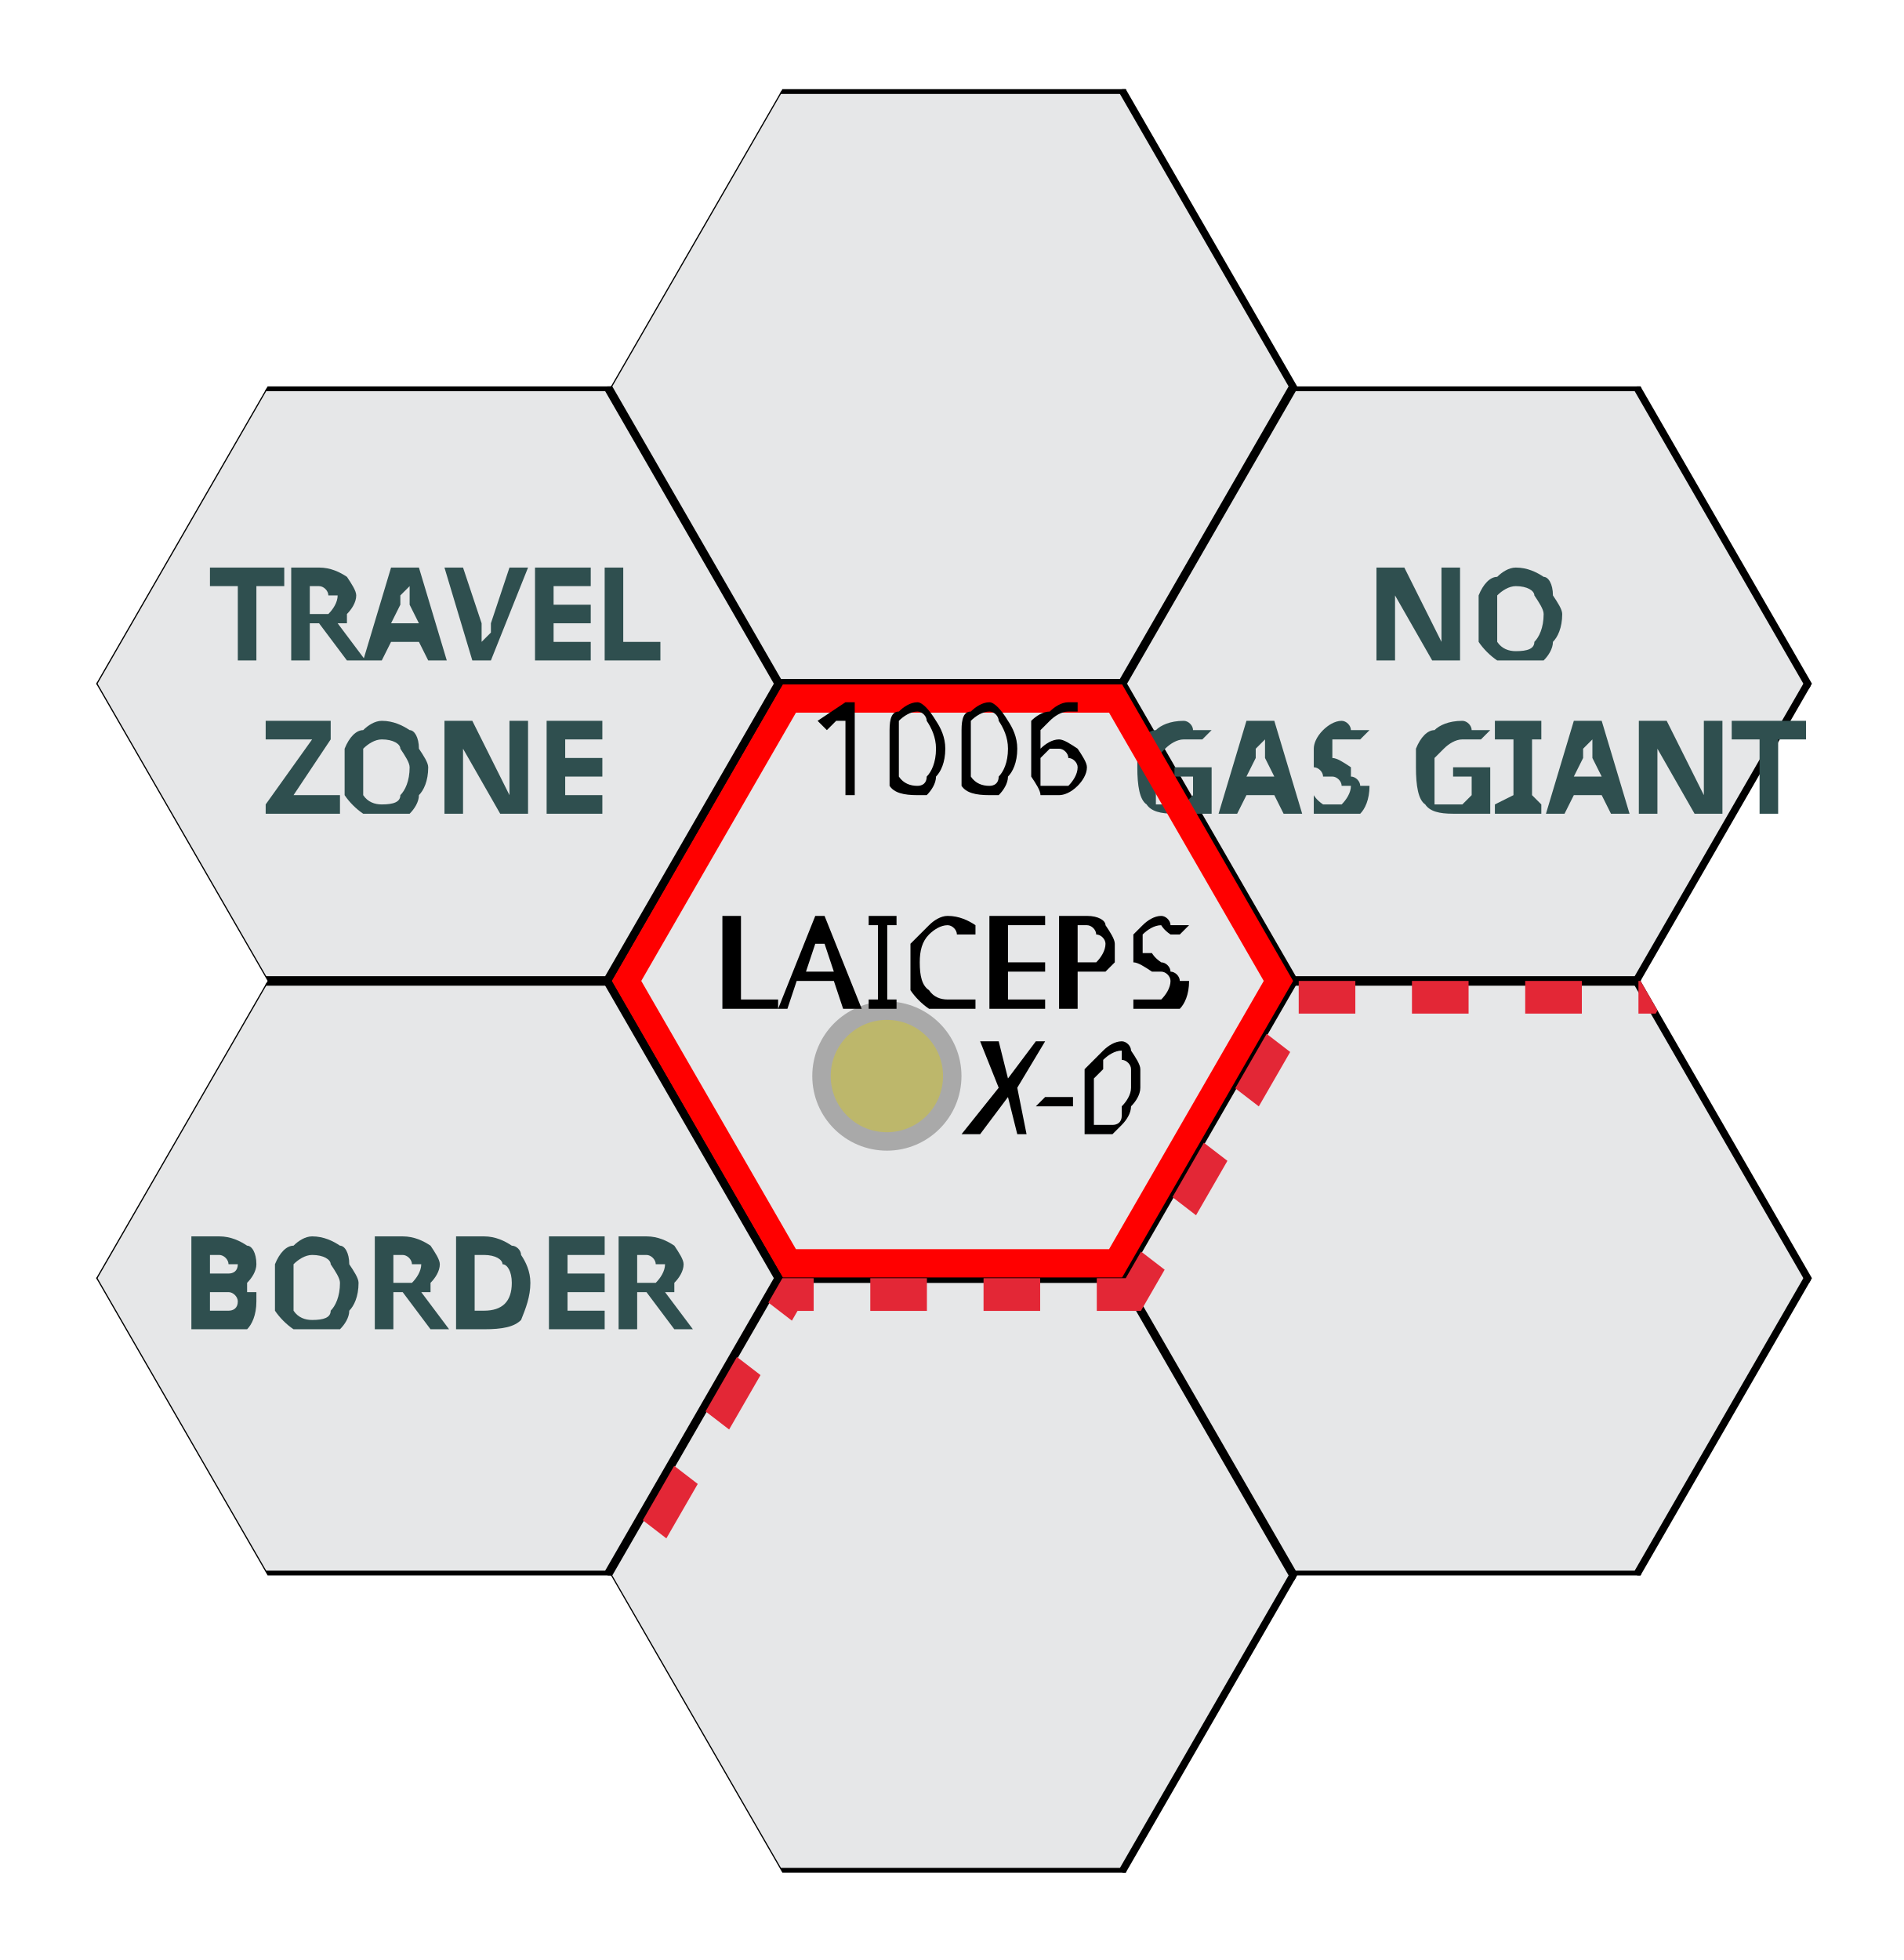
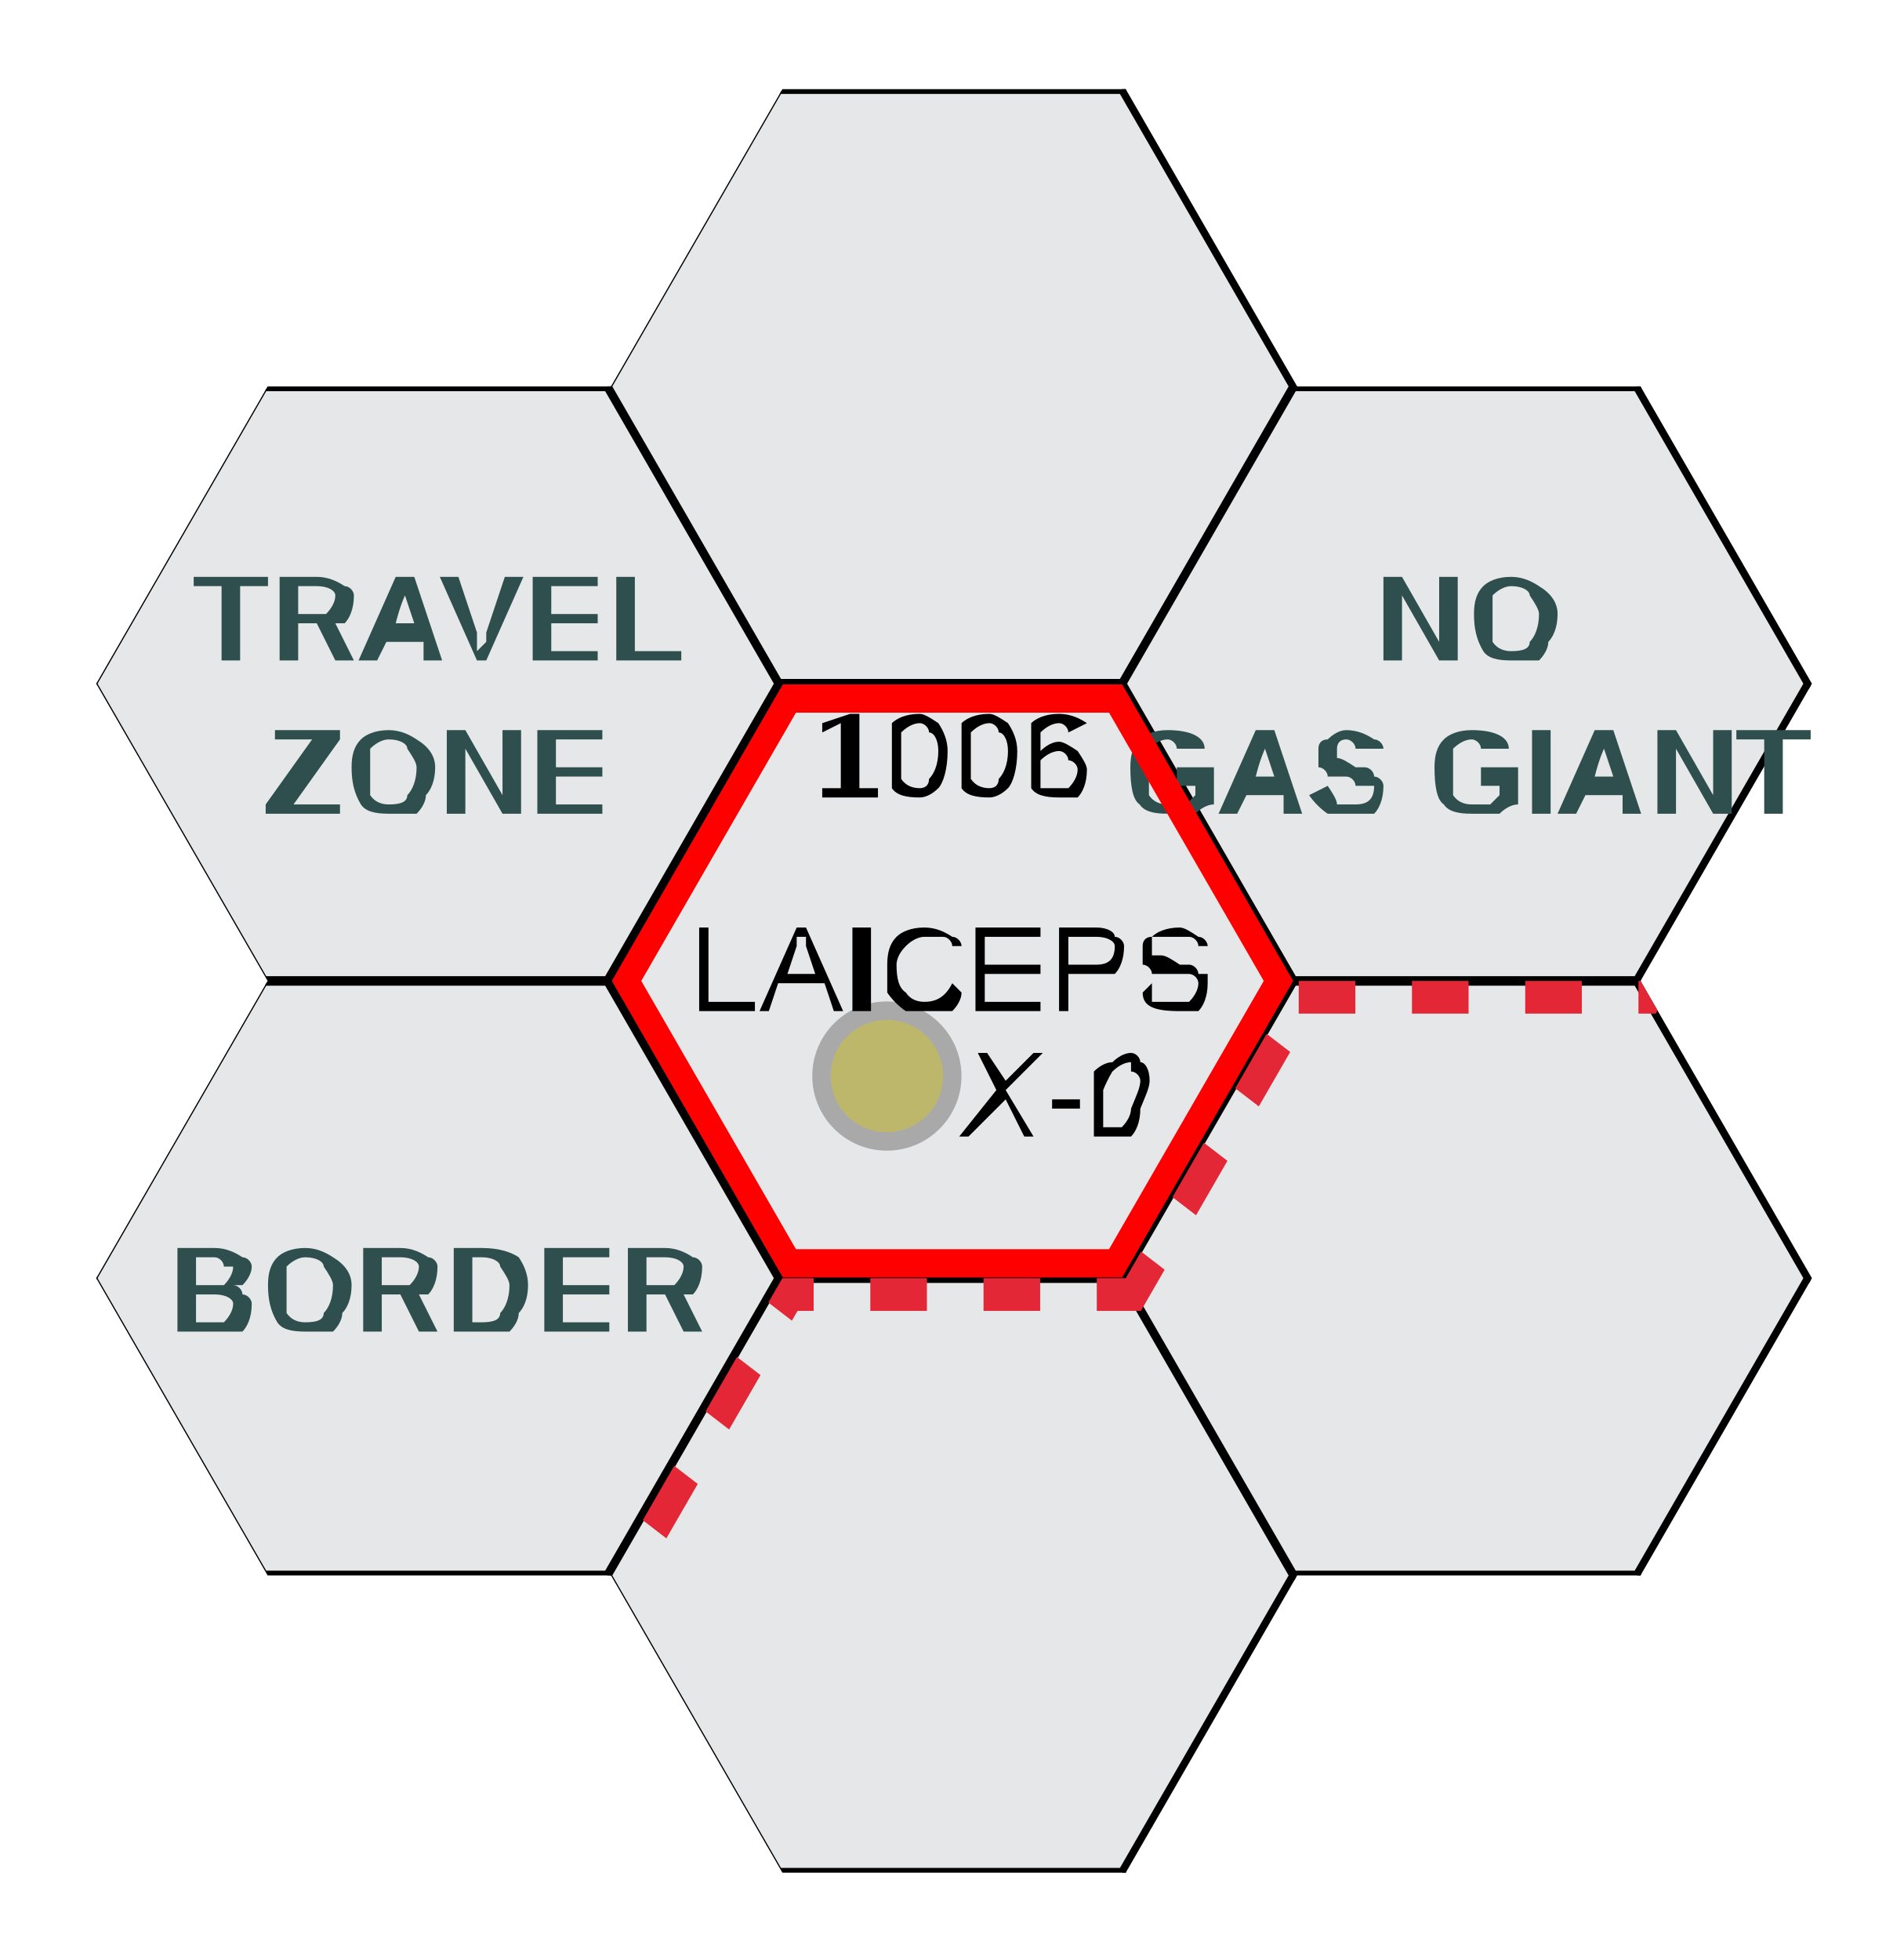
<svg xmlns="http://www.w3.org/2000/svg" version="1.1" baseProfile="full" width="205" height="211" viewBox="0 0 205 211" clip="0 205 0 211">
  <defs>
    <clipPath id="did1">
      <path d="M1031.17,-354l-0.333,-0.5l0.333,-0.5h0.667l0.333,-0.5h0.667l0.333,0.5h0.667l0.333,0.5l-0.333,0.5l0.333,0.5l-0.333,0.5h-0.667l-0.333,0.5h-0.667l-0.333,-0.5h-0.667l-0.333,-0.5l0.333,-0.5Z" />
    </clipPath>
    <clipPath id="did2">
      <path d="M1023.17,-359l-0.333,-0.5l0.333,-0.5h0.667l0.333,0.5h0.667l0.333,-0.5h0.667l0.333,0.5h0.667l0.333,-0.5h0.667l0.333,0.5h0.667l0.333,-0.5h0.667l0.333,0.5h0.667l0.333,-0.5h0.667l0.333,0.5h0.667l0.333,-0.5h0.667l0.333,0.5h0.667l0.333,-0.5h0.667l0.333,0.5h0.667l0.333,-0.5h0.667l0.333,0.5h0.667l0.333,-0.5h0.667l0.333,0.5h0.667l0.333,-0.5h0.667l0.333,0.5h0.667l0.333,-0.5h0.667l0.333,0.5h0.667l0.333,-0.5h0.667l0.333,0.5h0.667l0.333,-0.5h0.667l0.333,0.5h0.667l0.333,-0.5h0.667l0.333,0.5h0.667l0.333,-0.5h0.667l0.333,0.5h0.667l0.333,-0.5h0.667l0.333,0.5h0.667l0.333,0.5l-0.333,0.5l0.333,0.5l-0.333,0.5l0.333,0.5l-0.333,0.5l0.333,0.5l-0.333,0.5l0.333,0.5l-0.333,0.5l0.333,0.5l-0.333,0.5l0.333,0.5l-0.333,0.5l0.333,0.5l-0.333,0.5l0.333,0.5l-0.333,0.5l0.333,0.5l-0.333,0.5l0.333,0.5l-0.333,0.5l0.333,0.5l-0.333,0.5l0.333,0.5l-0.333,0.5l0.333,0.5l-0.333,0.5l0.333,0.5l-0.333,0.5l0.333,0.5l-0.333,0.5l0.333,0.5l-0.333,0.5l0.333,0.5l-0.333,0.5l0.333,0.5l-0.333,0.5l0.333,0.5l-0.333,0.5l0.333,0.5l-0.333,0.5l0.333,0.5l-0.333,0.5l0.333,0.5l-0.333,0.5l0.333,0.5l-0.333,0.5l0.333,0.5l-0.333,0.5l0.333,0.5l-0.333,0.5l0.333,0.5l-0.333,0.5l0.333,0.5l-0.333,0.5l0.333,0.5l-0.333,0.5l0.333,0.5l-0.333,0.5l0.333,0.5l-0.333,0.5l0.333,0.5l-0.333,0.5l0.333,0.5l-0.333,0.5l0.333,0.5l-0.333,0.5l0.333,0.5l-0.333,0.5l0.333,0.5l-0.333,0.5l0.333,0.5l-0.333,0.5l0.333,0.5l-0.333,0.5l0.333,0.5l-0.333,0.5l0.333,0.5l-0.333,0.5h-0.667l-0.333,-0.5h-0.667l-0.333,0.5h-0.667l-0.333,-0.5h-0.667l-0.333,0.5h-0.667l-0.333,-0.5h-0.667l-0.333,0.5h-0.667l-0.333,-0.5h-0.667l-0.333,0.5h-0.667l-0.333,-0.5h-0.667l-0.333,0.5h-0.667l-0.333,-0.5h-0.667l-0.333,0.5h-0.667l-0.333,-0.5h-0.667l-0.333,0.5h-0.667l-0.333,-0.5h-0.667l-0.333,0.5h-0.667l-0.333,-0.5h-0.667l-0.333,0.5h-0.667l-0.333,-0.5h-0.667l-0.333,0.5h-0.667l-0.333,-0.5h-0.667l-0.333,0.5h-0.667l-0.333,-0.5h-0.667l-0.333,0.5h-0.667l-0.333,-0.5h-0.667l-0.333,0.5h-0.667l-0.333,-0.5h-0.667l-0.333,0.5h-0.667l-0.333,-0.5h-0.667l-0.333,0.5h-0.667l-0.333,-0.5h-0.667l-0.333,-0.5l0.333,-0.5l-0.333,-0.5l0.333,-0.5l-0.333,-0.5l0.333,-0.5l-0.333,-0.5l0.333,-0.5l-0.333,-0.5l0.333,-0.5l-0.333,-0.5l0.333,-0.5l-0.333,-0.5l0.333,-0.5l-0.333,-0.5l0.333,-0.5l-0.333,-0.5l0.333,-0.5l-0.333,-0.5l0.333,-0.5l-0.333,-0.5l0.333,-0.5l-0.333,-0.5l0.333,-0.5l-0.333,-0.5l0.333,-0.5l-0.333,-0.5l0.333,-0.5l-0.333,-0.5l0.333,-0.5l-0.333,-0.5l0.333,-0.5l-0.333,-0.5l0.333,-0.5l-0.333,-0.5l0.333,-0.5l-0.333,-0.5l0.333,-0.5l-0.333,-0.5l0.333,-0.5l-0.333,-0.5l0.333,-0.5l-0.333,-0.5l0.333,-0.5l-0.333,-0.5l0.333,-0.5l-0.333,-0.5l0.333,-0.5l-0.333,-0.5l0.333,-0.5l-0.333,-0.5l0.333,-0.5l-0.333,-0.5l0.333,-0.5l-0.333,-0.5l0.333,-0.5l-0.333,-0.5l0.333,-0.5l-0.333,-0.5l0.333,-0.5l-0.333,-0.5l0.333,-0.5l-0.333,-0.5l0.333,-0.5l-0.333,-0.5l0.333,-0.5l-0.333,-0.5l0.333,-0.5l-0.333,-0.5l0.333,-0.5l-0.333,-0.5l0.333,-0.5l-0.333,-0.5l0.333,-0.5l-0.333,-0.5l0.333,-0.5l-0.333,-0.5l0.333,-0.5Z" />
    </clipPath>
    <clipPath id="did3">
      <path d="M1031.17,-354l-0.333,-0.5l0.333,-0.5h0.667l0.333,-0.5h0.667l0.333,0.5h0.667l0.333,0.5l-0.333,0.5l0.333,0.5l-0.333,0.5h-0.667l-0.333,0.5h-0.667l-0.333,-0.5h-0.667l-0.333,-0.5l0.333,-0.5Z" />
    </clipPath>
    <clipPath id="did4">
      <path d="M1023.17,-359l-0.333,-0.5l0.333,-0.5h0.667l0.333,0.5h0.667l0.333,-0.5h0.667l0.333,0.5h0.667l0.333,-0.5h0.667l0.333,0.5h0.667l0.333,-0.5h0.667l0.333,0.5h0.667l0.333,-0.5h0.667l0.333,0.5h0.667l0.333,-0.5h0.667l0.333,0.5h0.667l0.333,-0.5h0.667l0.333,0.5h0.667l0.333,-0.5h0.667l0.333,0.5h0.667l0.333,-0.5h0.667l0.333,0.5h0.667l0.333,-0.5h0.667l0.333,0.5h0.667l0.333,-0.5h0.667l0.333,0.5h0.667l0.333,-0.5h0.667l0.333,0.5h0.667l0.333,-0.5h0.667l0.333,0.5h0.667l0.333,-0.5h0.667l0.333,0.5h0.667l0.333,-0.5h0.667l0.333,0.5h0.667l0.333,-0.5h0.667l0.333,0.5h0.667l0.333,0.5l-0.333,0.5l0.333,0.5l-0.333,0.5l0.333,0.5l-0.333,0.5l0.333,0.5l-0.333,0.5l0.333,0.5l-0.333,0.5l0.333,0.5l-0.333,0.5l0.333,0.5l-0.333,0.5l0.333,0.5l-0.333,0.5l0.333,0.5l-0.333,0.5l0.333,0.5l-0.333,0.5l0.333,0.5l-0.333,0.5l0.333,0.5l-0.333,0.5l0.333,0.5l-0.333,0.5l0.333,0.5l-0.333,0.5l0.333,0.5l-0.333,0.5l0.333,0.5l-0.333,0.5l0.333,0.5l-0.333,0.5l0.333,0.5l-0.333,0.5l0.333,0.5l-0.333,0.5l0.333,0.5l-0.333,0.5l0.333,0.5l-0.333,0.5l0.333,0.5l-0.333,0.5l0.333,0.5l-0.333,0.5l0.333,0.5l-0.333,0.5l0.333,0.5l-0.333,0.5l0.333,0.5l-0.333,0.5l0.333,0.5l-0.333,0.5l0.333,0.5l-0.333,0.5l0.333,0.5l-0.333,0.5l0.333,0.5l-0.333,0.5l0.333,0.5l-0.333,0.5l0.333,0.5l-0.333,0.5l0.333,0.5l-0.333,0.5l0.333,0.5l-0.333,0.5l0.333,0.5l-0.333,0.5l0.333,0.5l-0.333,0.5l0.333,0.5l-0.333,0.5l0.333,0.5l-0.333,0.5l0.333,0.5l-0.333,0.5l0.333,0.5l-0.333,0.5h-0.667l-0.333,-0.5h-0.667l-0.333,0.5h-0.667l-0.333,-0.5h-0.667l-0.333,0.5h-0.667l-0.333,-0.5h-0.667l-0.333,0.5h-0.667l-0.333,-0.5h-0.667l-0.333,0.5h-0.667l-0.333,-0.5h-0.667l-0.333,0.5h-0.667l-0.333,-0.5h-0.667l-0.333,0.5h-0.667l-0.333,-0.5h-0.667l-0.333,0.5h-0.667l-0.333,-0.5h-0.667l-0.333,0.5h-0.667l-0.333,-0.5h-0.667l-0.333,0.5h-0.667l-0.333,-0.5h-0.667l-0.333,0.5h-0.667l-0.333,-0.5h-0.667l-0.333,0.5h-0.667l-0.333,-0.5h-0.667l-0.333,0.5h-0.667l-0.333,-0.5h-0.667l-0.333,0.5h-0.667l-0.333,-0.5h-0.667l-0.333,0.5h-0.667l-0.333,-0.5h-0.667l-0.333,0.5h-0.667l-0.333,-0.5h-0.667l-0.333,-0.5l0.333,-0.5l-0.333,-0.5l0.333,-0.5l-0.333,-0.5l0.333,-0.5l-0.333,-0.5l0.333,-0.5l-0.333,-0.5l0.333,-0.5l-0.333,-0.5l0.333,-0.5l-0.333,-0.5l0.333,-0.5l-0.333,-0.5l0.333,-0.5l-0.333,-0.5l0.333,-0.5l-0.333,-0.5l0.333,-0.5l-0.333,-0.5l0.333,-0.5l-0.333,-0.5l0.333,-0.5l-0.333,-0.5l0.333,-0.5l-0.333,-0.5l0.333,-0.5l-0.333,-0.5l0.333,-0.5l-0.333,-0.5l0.333,-0.5l-0.333,-0.5l0.333,-0.5l-0.333,-0.5l0.333,-0.5l-0.333,-0.5l0.333,-0.5l-0.333,-0.5l0.333,-0.5l-0.333,-0.5l0.333,-0.5l-0.333,-0.5l0.333,-0.5l-0.333,-0.5l0.333,-0.5l-0.333,-0.5l0.333,-0.5l-0.333,-0.5l0.333,-0.5l-0.333,-0.5l0.333,-0.5l-0.333,-0.5l0.333,-0.5l-0.333,-0.5l0.333,-0.5l-0.333,-0.5l0.333,-0.5l-0.333,-0.5l0.333,-0.5l-0.333,-0.5l0.333,-0.5l-0.333,-0.5l0.333,-0.5l-0.333,-0.5l0.333,-0.5l-0.333,-0.5l0.333,-0.5l-0.333,-0.5l0.333,-0.5l-0.333,-0.5l0.333,-0.5l-0.333,-0.5l0.333,-0.5l-0.333,-0.5l0.333,-0.5l-0.333,-0.5l0.333,-0.5Z" />
    </clipPath>
    <clipPath id="did5">
      <path d="M1031.17,-352l-0.333,-0.5l0.333,-0.5h0.667l0.333,-0.5h0.667l0.333,-0.5h0.667l0.333,-0.5h0.667l0.333,0.5l-0.333,0.5l0.333,0.5l-0.333,0.5l0.333,0.5l-0.333,0.5h-0.667l-0.333,0.5h-0.667l-0.333,0.5h-0.667l-0.333,0.5h-0.667l-0.333,-0.5l0.333,-0.5l-0.333,-0.5l0.333,-0.5Z" />
    </clipPath>
    <clipPath id="did6">
      <path d="M1031.17,-354l-0.333,-0.5l0.333,-0.5h0.667l0.333,-0.5h0.667l0.333,0.5h0.667l0.333,0.5l-0.333,0.5l0.333,0.5l-0.333,0.5h-0.667l-0.333,0.5h-0.667l-0.333,-0.5h-0.667l-0.333,-0.5l0.333,-0.5Z" />
    </clipPath>
  </defs>
  <g fill="None" stroke="None" transform="matrix(1,0,0,1,0,0) matrix(55.4256,0,0,64,-57124.4,22761.6)">
    <g clip-path="url(#did1)">
      <rect x="1030.65" y="-355.65" width="3.7" height="3.3" fill="rgb(230,231,232)" />
      <path d="M1028.83,-356.5v0l0.333,0.5h0.667l0.333,-0.5" stroke="rgb(0,0,0)" stroke-width="0.016" />
      <path d="M1028.83,-355.5v0l0.333,0.5h0.667l0.333,-0.5" stroke="rgb(0,0,0)" stroke-width="0.016" />
      <path d="M1028.83,-354.5v0l0.333,0.5h0.667l0.333,-0.5" stroke="rgb(0,0,0)" stroke-width="0.016" />
      <path d="M1028.83,-353.5v0l0.333,0.5h0.667l0.333,-0.5" stroke="rgb(0,0,0)" stroke-width="0.016" />
      <path d="M1028.83,-352.5v0l0.333,0.5h0.667l0.333,-0.5" stroke="rgb(0,0,0)" stroke-width="0.016" />
      <path d="M1028.83,-351.5v0l0.333,0.5h0.667l0.333,-0.5" stroke="rgb(0,0,0)" stroke-width="0.016" />
      <path d="M1029.83,-356v0l0.333,0.5h0.667l0.333,-0.5" stroke="rgb(0,0,0)" stroke-width="0.016" />
      <path d="M1029.83,-355v0l0.333,0.5h0.667l0.333,-0.5" stroke="rgb(0,0,0)" stroke-width="0.016" />
      <path d="M1029.83,-354v0l0.333,0.5h0.667l0.333,-0.5" stroke="rgb(0,0,0)" stroke-width="0.016" />
      <path d="M1029.83,-353v0l0.333,0.5h0.667l0.333,-0.5" stroke="rgb(0,0,0)" stroke-width="0.016" />
      <path d="M1029.83,-352v0l0.333,0.5h0.667l0.333,-0.5" stroke="rgb(0,0,0)" stroke-width="0.016" />
      <path d="M1029.83,-351v0l0.333,0.5h0.667l0.333,-0.5" stroke="rgb(0,0,0)" stroke-width="0.016" />
      <path d="M1030.83,-356.5v0l0.333,0.5h0.667l0.333,-0.5" stroke="rgb(0,0,0)" stroke-width="0.016" />
      <path d="M1030.83,-355.5v0l0.333,0.5h0.667l0.333,-0.5" stroke="rgb(0,0,0)" stroke-width="0.016" />
      <path d="M1030.83,-354.5v0l0.333,0.5h0.667l0.333,-0.5" stroke="rgb(0,0,0)" stroke-width="0.016" />
      <path d="M1030.83,-353.5v0l0.333,0.5h0.667l0.333,-0.5" stroke="rgb(0,0,0)" stroke-width="0.016" />
      <path d="M1030.83,-352.5v0l0.333,0.5h0.667l0.333,-0.5" stroke="rgb(0,0,0)" stroke-width="0.016" />
      <path d="M1030.83,-351.5v0l0.333,0.5h0.667l0.333,-0.5" stroke="rgb(0,0,0)" stroke-width="0.016" />
      <path d="M1031.83,-356v0l0.333,0.5h0.667l0.333,-0.5" stroke="rgb(0,0,0)" stroke-width="0.016" />
      <path d="M1031.83,-355v0l0.333,0.5h0.667l0.333,-0.5" stroke="rgb(0,0,0)" stroke-width="0.016" />
      <path d="M1031.83,-354v0l0.333,0.5h0.667l0.333,-0.5" stroke="rgb(0,0,0)" stroke-width="0.016" />
      <path d="M1031.83,-353v0l0.333,0.5h0.667l0.333,-0.5" stroke="rgb(0,0,0)" stroke-width="0.016" />
      <path d="M1031.83,-352v0l0.333,0.5h0.667l0.333,-0.5" stroke="rgb(0,0,0)" stroke-width="0.016" />
      <path d="M1031.83,-351v0l0.333,0.5h0.667l0.333,-0.5" stroke="rgb(0,0,0)" stroke-width="0.016" />
      <path d="M1032.83,-356.5v0l0.333,0.5h0.667l0.333,-0.5" stroke="rgb(0,0,0)" stroke-width="0.016" />
      <path d="M1032.83,-355.5v0l0.333,0.5h0.667l0.333,-0.5" stroke="rgb(0,0,0)" stroke-width="0.016" />
      <path d="M1032.83,-354.5v0l0.333,0.5h0.667l0.333,-0.5" stroke="rgb(0,0,0)" stroke-width="0.016" />
      <path d="M1032.83,-353.5v0l0.333,0.5h0.667l0.333,-0.5" stroke="rgb(0,0,0)" stroke-width="0.016" />
      <path d="M1032.83,-352.5v0l0.333,0.5h0.667l0.333,-0.5" stroke="rgb(0,0,0)" stroke-width="0.016" />
      <path d="M1032.83,-351.5v0l0.333,0.5h0.667l0.333,-0.5" stroke="rgb(0,0,0)" stroke-width="0.016" />
      <path d="M1033.83,-356v0l0.333,0.5h0.667l0.333,-0.5" stroke="rgb(0,0,0)" stroke-width="0.016" />
      <path d="M1033.83,-355v0l0.333,0.5h0.667l0.333,-0.5" stroke="rgb(0,0,0)" stroke-width="0.016" />
      <path d="M1033.83,-354v0l0.333,0.5h0.667l0.333,-0.5" stroke="rgb(0,0,0)" stroke-width="0.016" />
      <path d="M1033.83,-353v0l0.333,0.5h0.667l0.333,-0.5" stroke="rgb(0,0,0)" stroke-width="0.016" />
      <path d="M1033.83,-352v0l0.333,0.5h0.667l0.333,-0.5" stroke="rgb(0,0,0)" stroke-width="0.016" />
      <path d="M1033.83,-351v0l0.333,0.5h0.667l0.333,-0.5" stroke="rgb(0,0,0)" stroke-width="0.016" />
    </g>
    <g transform="translate(1028.5,-359) scale(1.1547 1)">
-       <text font-family="Calibri" font-size="0.35" font-weight="bold" text-anchor="middle" x="0" y="-0.065" fill="rgb(47,79,79)">WORLD</text>
-       <text font-family="Calibri" font-size="0.35" font-weight="bold" text-anchor="middle" x="0" y="0.362" fill="rgb(47,79,79)">CHARACTERISTICS</text>
+       <text font-family="Calibri,Arial" font-size="0.35" font-weight="bold" text-anchor="middle" x="0" y="-0.065" fill="rgb(47,79,79)">WORLD</text>
+       <text font-family="Calibri,Arial" font-size="0.35" font-weight="bold" text-anchor="middle" x="0" y="0.362" fill="rgb(47,79,79)">CHARACTERISTICS</text>
    </g>
-     <text transform="translate(1028.5,-355) scale(1.1547 1)" font-family="Calibri" font-size="0.35" font-weight="bold" text-anchor="middle" x="0" y="0.149" fill="rgb(47,79,79)">POPULATION</text>
-     <text transform="translate(1036.5,-359) scale(1.1547 1)" font-family="Calibri" font-size="0.35" font-weight="bold" text-anchor="middle" x="0" y="0.149" fill="rgb(47,79,79)">TRAVEL ZONES</text>
-     <text transform="translate(1036.5,-355) scale(1.1547 1)" font-family="Calibri" font-size="0.35" font-weight="bold" text-anchor="middle" x="0" y="0.149" fill="rgb(47,79,79)">BASES</text>
-     <text transform="translate(1032.5,-359) scale(1.1547 1)" font-family="Calibri" font-size="0.35" font-weight="bold" text-anchor="middle" x="0" y="0.149" fill="rgb(47,79,79)">MAP LEGEND</text>
+     <text transform="translate(1028.5,-355) scale(1.1547 1)" font-family="Calibri,Arial" font-size="0.35" font-weight="bold" text-anchor="middle" x="0" y="0.149" fill="rgb(47,79,79)">POPULATION</text>
+     <text transform="translate(1036.5,-359) scale(1.1547 1)" font-family="Calibri,Arial" font-size="0.35" font-weight="bold" text-anchor="middle" x="0" y="0.149" fill="rgb(47,79,79)">TRAVEL ZONES</text>
+     <text transform="translate(1036.5,-355) scale(1.1547 1)" font-family="Calibri,Arial" font-size="0.35" font-weight="bold" text-anchor="middle" x="0" y="0.149" fill="rgb(47,79,79)">BASES</text>
+     <text transform="translate(1032.5,-359) scale(1.1547 1)" font-family="Calibri,Arial" font-size="0.35" font-weight="bold" text-anchor="middle" x="0" y="0.149" fill="rgb(47,79,79)">MAP LEGEND</text>
    <g transform="translate(1032.5,-358) scale(1.1547 1)">
-       <text font-family="Calibri" font-size="0.21" font-weight="bold" text-anchor="middle" x="0" y="-0.039" fill="rgb(47,79,79)">STARPORT</text>
-       <text font-family="Calibri" font-size="0.21" font-weight="bold" text-anchor="middle" x="0" y="0.217" fill="rgb(47,79,79)">TYPE</text>
+       <text font-family="Calibri,Arial" font-size="0.21" font-weight="bold" text-anchor="middle" x="0" y="-0.039" fill="rgb(47,79,79)">STARPORT</text>
+       <text font-family="Calibri,Arial" font-size="0.21" font-weight="bold" text-anchor="middle" x="0" y="0.217" fill="rgb(47,79,79)">TYPE</text>
    </g>
-     <text transform="translate(1033.5,-357.5) scale(1.1547 1)" font-family="Calibri" font-size="0.21" font-weight="bold" text-anchor="middle" x="0" y="0.089" fill="rgb(47,79,79)">GAS GIANT</text>
+     <text transform="translate(1033.5,-357.5) scale(1.1547 1)" font-family="Calibri,Arial" font-size="0.21" font-weight="bold" text-anchor="middle" x="0" y="0.089" fill="rgb(47,79,79)">GAS GIANT</text>
    <g transform="translate(1033.5,-356.5) scale(1.1547 1)">
-       <text font-family="Calibri" font-size="0.21" font-weight="bold" text-anchor="middle" x="0" y="-0.039" fill="rgb(47,79,79)" />
-       <text font-family="Calibri" font-size="0.21" font-weight="bold" text-anchor="middle" x="0" y="0.217" fill="rgb(47,79,79)">ALLEGIANCE</text>
+       <text font-family="Calibri,Arial" font-size="0.21" font-weight="bold" text-anchor="middle" x="0" y="-0.039" fill="rgb(47,79,79)" />
+       <text font-family="Calibri,Arial" font-size="0.21" font-weight="bold" text-anchor="middle" x="0" y="0.217" fill="rgb(47,79,79)">ALLEGIANCE</text>
    </g>
    <g transform="translate(1032.5,-356) scale(1.1547 1)">
-       <text font-family="Calibri" font-size="0.21" font-weight="bold" text-anchor="middle" x="0" y="-0.039" fill="rgb(47,79,79)">WORLD</text>
-       <text font-family="Calibri" font-size="0.21" font-weight="bold" text-anchor="middle" x="0" y="0.217" fill="rgb(47,79,79)">NAME</text>
+       <text font-family="Calibri,Arial" font-size="0.21" font-weight="bold" text-anchor="middle" x="0" y="-0.039" fill="rgb(47,79,79)">WORLD</text>
+       <text font-family="Calibri,Arial" font-size="0.21" font-weight="bold" text-anchor="middle" x="0" y="0.217" fill="rgb(47,79,79)">NAME</text>
    </g>
    <g transform="translate(1031.5,-356.5) scale(1.1547 1)">
-       <text font-family="Calibri" font-size="0.21" font-weight="bold" text-anchor="middle" x="0" y="-0.039" fill="rgb(47,79,79)">X-BOAT</text>
-       <text font-family="Calibri" font-size="0.21" font-weight="bold" text-anchor="middle" x="0" y="0.217" fill="rgb(47,79,79)">ROUTE</text>
+       <text font-family="Calibri,Arial" font-size="0.21" font-weight="bold" text-anchor="middle" x="0" y="-0.039" fill="rgb(47,79,79)">X-BOAT</text>
+       <text font-family="Calibri,Arial" font-size="0.21" font-weight="bold" text-anchor="middle" x="0" y="0.217" fill="rgb(47,79,79)">ROUTE</text>
    </g>
-     <text transform="translate(1031.5,-357.5) scale(1.1547 1)" font-family="Calibri" font-size="0.21" font-weight="bold" text-anchor="middle" x="0" y="0.089" fill="rgb(47,79,79)">BASES</text>
+     <text transform="translate(1031.5,-357.5) scale(1.1547 1)" font-family="Calibri,Arial" font-size="0.21" font-weight="bold" text-anchor="middle" x="0" y="0.089" fill="rgb(47,79,79)">BASES</text>
    <g transform="translate(1033.5,-354.5) scale(1.1547 1)">
-       <text font-family="Calibri" font-size="0.21" font-weight="bold" text-anchor="middle" x="0" y="-0.039" fill="rgb(47,79,79)">NO</text>
-       <text font-family="Calibri" font-size="0.21" font-weight="bold" text-anchor="middle" x="0" y="0.217" fill="rgb(47,79,79)">GAS GIANT</text>
+       <text font-family="Calibri,Arial" font-size="0.21" font-weight="bold" text-anchor="middle" x="0" y="-0.039" fill="rgb(47,79,79)">NO</text>
+       <text font-family="Calibri,Arial" font-size="0.21" font-weight="bold" text-anchor="middle" x="0" y="0.217" fill="rgb(47,79,79)">GAS GIANT</text>
    </g>
    <g transform="translate(1031.5,-354.5) scale(1.1547 1)">
-       <text font-family="Calibri" font-size="0.21" font-weight="bold" text-anchor="middle" x="0" y="-0.039" fill="rgb(47,79,79)">TRAVEL</text>
-       <text font-family="Calibri" font-size="0.21" font-weight="bold" text-anchor="middle" x="0" y="0.217" fill="rgb(47,79,79)">ZONE</text>
+       <text font-family="Calibri,Arial" font-size="0.21" font-weight="bold" text-anchor="middle" x="0" y="-0.039" fill="rgb(47,79,79)">TRAVEL</text>
+       <text font-family="Calibri,Arial" font-size="0.21" font-weight="bold" text-anchor="middle" x="0" y="0.217" fill="rgb(47,79,79)">ZONE</text>
    </g>
-     <text transform="translate(1031.5,-353.5) scale(1.1547 1)" font-family="Calibri" font-size="0.21" font-weight="bold" text-anchor="middle" x="0" y="0.089" fill="rgb(47,79,79)">BORDER</text>
+     <text transform="translate(1031.5,-353.5) scale(1.1547 1)" font-family="Calibri,Arial" font-size="0.21" font-weight="bold" text-anchor="middle" x="0" y="0.089" fill="rgb(47,79,79)">BORDER</text>
    <g clip-path="url(#did3)">
      <g transform="translate(1032.5,-354) scale(1.1547 1)">
        <path transform="scale(0.866025 1) scale(0.95 0.95)" d="M-0.333,-0.5h0.667l0.333,0.5l-0.333,0.5h-0.667l-0.333,-0.5l0.333,-0.5Z" stroke="rgb(255,0,0)" stroke-width="0.05" />
-         <text font-family="Calibri" font-size="0.21" text-anchor="middle" x="0" y="-0.311" fill="rgb(0,0,0)">1006</text>
+         <text font-family="Calibri,Arial" font-size="0.21" text-anchor="middle" x="0" y="-0.311" fill="rgb(0,0,0)">1006</text>
      </g>
      <g clip-path="url(#did4)">
        <path clip-path="url(#did5)" d="M1031.17,-352l-0.333,-0.5l0.333,-0.5h0.667l0.333,-0.5h0.667l0.333,-0.5h0.667l0.333,-0.5h0.667l0.333,0.5l-0.333,0.5l0.333,0.5l-0.333,0.5l0.333,0.5l-0.333,0.5h-0.667l-0.333,0.5h-0.667l-0.333,0.5h-0.667l-0.333,0.5h-0.667l-0.333,-0.5l0.333,-0.5l-0.333,-0.5l0.333,-0.5Z" stroke="rgb(227,39,54)" stroke-width="0.11" stroke-dasharray="0.11 0.11" />
      </g>
    </g>
    <g transform="translate(1032.5,-354) scale(1.1547 1)">
-       <text font-family="Calibri" font-size="0.21" font-style="italic" text-anchor="middle" x="0.175" y="0.259" fill="rgb(0,0,0)">X-0</text>
+       <text font-family="Calibri,Arial" font-size="0.21" font-style="italic" text-anchor="middle" x="0.175" y="0.259" fill="rgb(0,0,0)">X-0</text>
      <circle transform="translate(-0.11,0.16)" r="0.11" cx="0" cy="0" stroke="rgb(169,169,169)" stroke-width="0.031" fill="rgb(189,183,107)" />
-       <text font-family="Calibri" font-size="0.21" text-anchor="middle" x="0" y="0.049" fill="rgb(0,0,0)">LAICEPS</text>
+       <text font-family="Calibri,Arial" font-size="0.21" text-anchor="middle" x="0" y="0.049" fill="rgb(0,0,0)">LAICEPS</text>
    </g>
    <line clip-path="url(#did6)" x1="1031.72" y1="-356.612" x2="1032.28" y2="-356.888" stroke="rgb(4,129,4)" stroke-width="0.08" />
  </g>
</svg>
